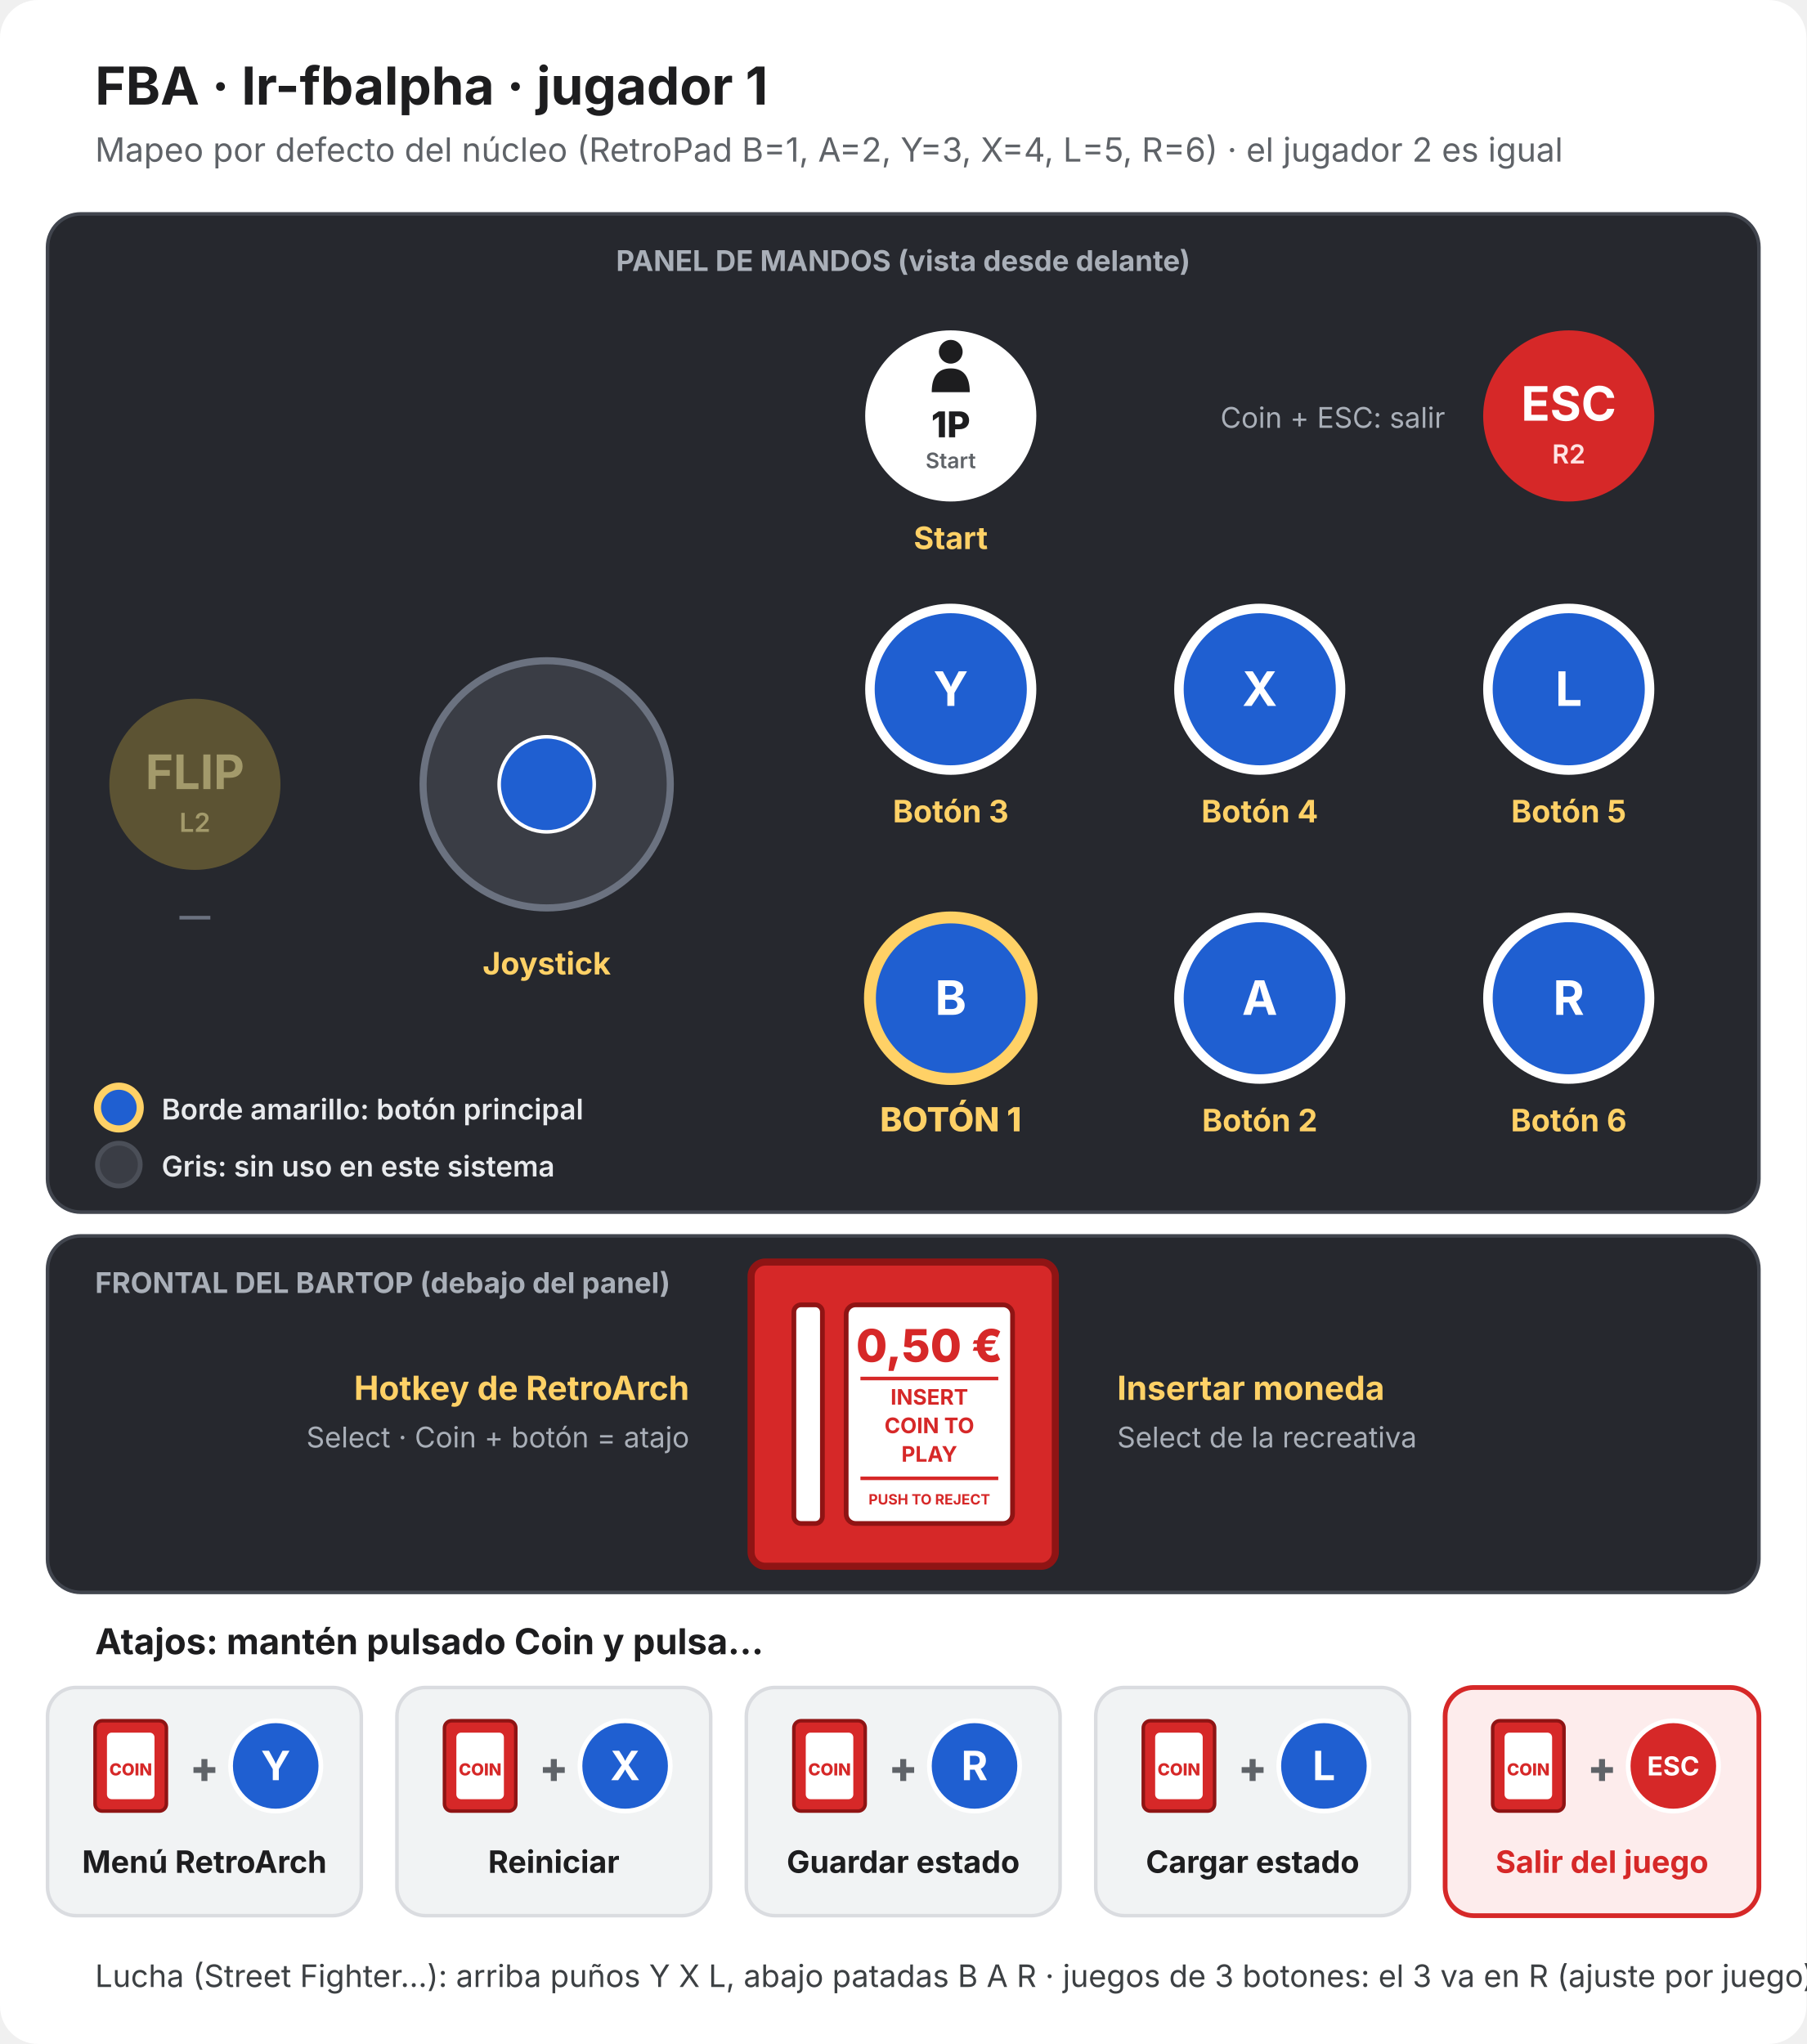
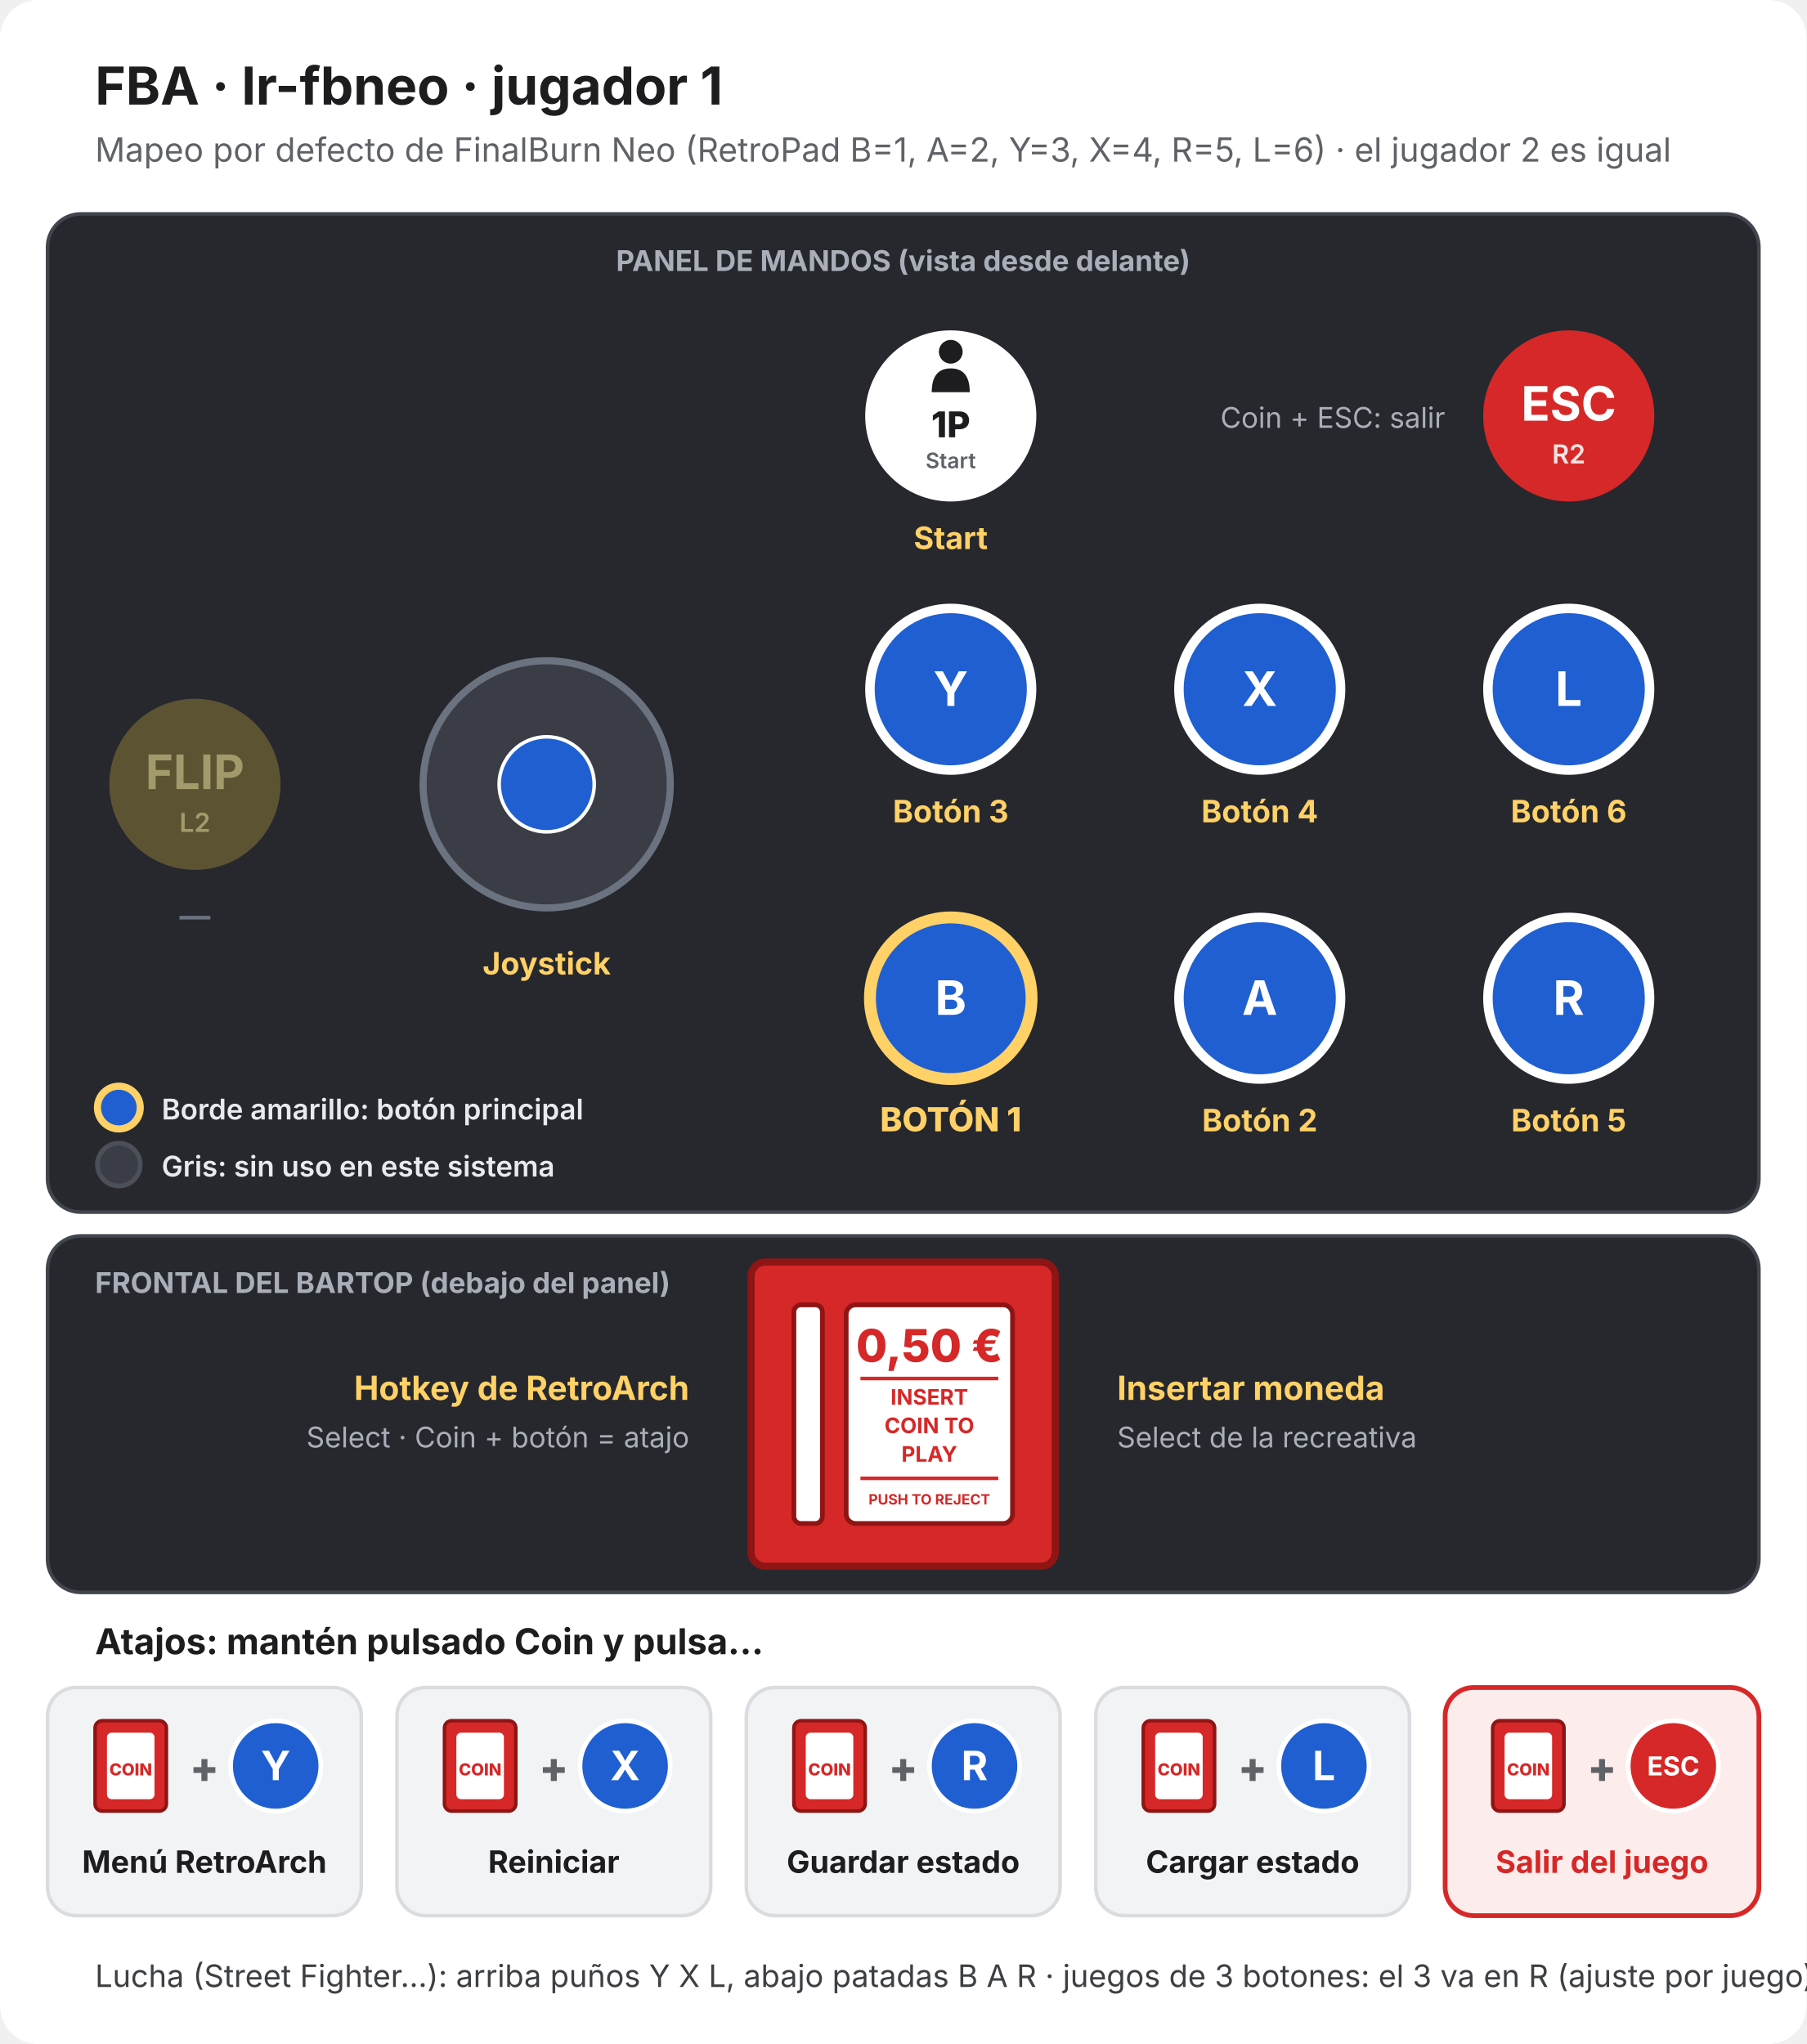
<svg xmlns="http://www.w3.org/2000/svg" viewBox="0 0 760 860" width="760" height="860" font-family="Inter, Segoe UI, Helvetica, Arial, sans-serif">
  <rect width="760" height="860" rx="16" fill="#ffffff" />
-   <text x="40" y="44" font-size="22" font-weight="700" fill="#1d1d1f" text-anchor="start">FBA · lr-fbalpha · jugador 1</text>
-   <text x="40" y="68" font-size="14" font-weight="400" fill="#5f6368" text-anchor="start">Mapeo por defecto del núcleo (RetroPad B=1, A=2, Y=3, X=4, L=5, R=6) · el jugador 2 es igual</text>
+   <text x="40" y="44" font-size="22" font-weight="700" fill="#1d1d1f" text-anchor="start">FBA · lr-fbneo · jugador 1</text>
+   <text x="40" y="68" font-size="14" font-weight="400" fill="#5f6368" text-anchor="start">Mapeo por defecto de FinalBurn Neo (RetroPad B=1, A=2, Y=3, X=4, R=5, L=6) · el jugador 2 es igual</text>
  <rect x="20" y="90" width="720" height="420" rx="14" fill="#26282e" stroke="#41454e" stroke-width="1.5" />
  <text x="380" y="114" font-size="12" font-weight="700" fill="#a9afb8" text-anchor="middle">PANEL DE MANDOS (vista desde delante)</text>
  <circle cx="400" cy="175" r="34" fill="#ffffff" stroke="#ffffff" stroke-width="4" />
  <circle cx="400" cy="148" r="5" fill="#1d1d1f" />
  <path d="M392,165 Q392,155 400,155 Q408,155 408,165 Z" fill="#1d1d1f" />
  <text x="400" y="184" font-size="15" font-weight="800" fill="#1d1d1f" text-anchor="middle">1P</text>
  <text x="400" y="197" font-size="9" font-weight="600" fill="#5f6368" text-anchor="middle">Start</text>
  <text x="400" y="231" font-size="13" font-weight="700" fill="#ffd166" text-anchor="middle">Start</text>
  <circle cx="660" cy="175" r="34" fill="#d62828" stroke="#d62828" stroke-width="4" />
  <text x="660" y="177" font-size="20" font-weight="700" fill="#ffffff" text-anchor="middle">ESC</text>
  <text x="660" y="195" font-size="11" font-weight="600" fill="#ffe3e3" text-anchor="middle">R2</text>
  <text x="608" y="180" font-size="12" font-weight="400" fill="#a9afb8" text-anchor="end">Coin + ESC: salir</text>
  <circle cx="82" cy="330" r="34" fill="#5c5333" stroke="#5c5333" stroke-width="4" />
  <text x="82" y="332" font-size="20" font-weight="700" fill="#a39a6b" text-anchor="middle">FLIP</text>
  <text x="82" y="350" font-size="11" font-weight="600" fill="#a39a6b" text-anchor="middle">L2</text>
  <text x="82" y="390" font-size="13" font-weight="700" fill="#6b7280" text-anchor="middle">—</text>
  <circle cx="50" cy="466" r="9" fill="#1f5fd1" stroke="#ffd166" stroke-width="3" />
  <text x="68" y="471" font-size="12" font-weight="600" fill="#e8eaed" text-anchor="start">Borde amarillo: botón principal</text>
  <circle cx="50" cy="490" r="9" fill="#3a3d45" stroke="#4b4f58" stroke-width="2" />
  <text x="68" y="495" font-size="12" font-weight="600" fill="#e8eaed" text-anchor="start">Gris: sin uso en este sistema</text>
  <circle cx="230" cy="330" r="52" fill="#3a3d45" stroke="#6b7280" stroke-width="3" />
  <circle cx="230" cy="330" r="20" fill="#1f5fd1" stroke="#ffffff" stroke-width="1.5" />
  <text x="230" y="410" font-size="13" font-weight="700" fill="#ffd166" text-anchor="middle">Joystick</text>
  <circle cx="400" cy="290" r="34" fill="#1f5fd1" stroke="#ffffff" stroke-width="4" />
  <text x="400" y="297" font-size="20" font-weight="700" fill="#ffffff" text-anchor="middle">Y</text>
  <text x="400" y="346" font-size="13" font-weight="700" fill="#ffd166" text-anchor="middle">Botón 3</text>
  <circle cx="530" cy="290" r="34" fill="#1f5fd1" stroke="#ffffff" stroke-width="4" />
  <text x="530" y="297" font-size="20" font-weight="700" fill="#ffffff" text-anchor="middle">X</text>
  <text x="530" y="346" font-size="13" font-weight="700" fill="#ffd166" text-anchor="middle">Botón 4</text>
  <circle cx="660" cy="290" r="34" fill="#1f5fd1" stroke="#ffffff" stroke-width="4" />
  <text x="660" y="297" font-size="20" font-weight="700" fill="#ffffff" text-anchor="middle">L</text>
-   <text x="660" y="346" font-size="13" font-weight="700" fill="#ffd166" text-anchor="middle">Botón 5</text>
+   <text x="660" y="346" font-size="13" font-weight="700" fill="#ffd166" text-anchor="middle">Botón 6</text>
  <circle cx="400" cy="420" r="34" fill="#1f5fd1" stroke="#ffd166" stroke-width="5" />
  <text x="400" y="427" font-size="20" font-weight="700" fill="#ffffff" text-anchor="middle">B</text>
  <text x="400" y="476" font-size="14" font-weight="800" fill="#ffd166" text-anchor="middle">BOTÓN 1</text>
  <circle cx="530" cy="420" r="34" fill="#1f5fd1" stroke="#ffffff" stroke-width="4" />
  <text x="530" y="427" font-size="20" font-weight="700" fill="#ffffff" text-anchor="middle">A</text>
  <text x="530" y="476" font-size="13" font-weight="700" fill="#ffd166" text-anchor="middle">Botón 2</text>
  <circle cx="660" cy="420" r="34" fill="#1f5fd1" stroke="#ffffff" stroke-width="4" />
  <text x="660" y="427" font-size="20" font-weight="700" fill="#ffffff" text-anchor="middle">R</text>
-   <text x="660" y="476" font-size="13" font-weight="700" fill="#ffd166" text-anchor="middle">Botón 6</text>
+   <text x="660" y="476" font-size="13" font-weight="700" fill="#ffd166" text-anchor="middle">Botón 5</text>
  <rect x="20" y="520" width="720" height="150" rx="14" fill="#26282e" stroke="#41454e" stroke-width="1.5" />
  <text x="40" y="544" font-size="12" font-weight="700" fill="#a9afb8" text-anchor="start">FRONTAL DEL BARTOP (debajo del panel)</text>
  <rect x="316" y="531" width="128" height="128" rx="6" fill="#d62828" stroke="#8f1414" stroke-width="3" />
  <rect x="334" y="549" width="12" height="92" rx="3" fill="#ffffff" stroke="#8f1414" stroke-width="2" />
  <rect x="356" y="549" width="70" height="92" rx="4" fill="#ffffff" stroke="#8f1414" stroke-width="2" />
  <text x="391" y="573" font-size="19" font-weight="800" fill="#d62828" text-anchor="middle">0,50 €</text>
  <line x1="362" y1="580" x2="420" y2="580" stroke="#d62828" stroke-width="1.5" />
  <text x="391" y="591" font-size="9" font-weight="700" fill="#d62828" text-anchor="middle">INSERT</text>
  <text x="391" y="603" font-size="9" font-weight="700" fill="#d62828" text-anchor="middle">COIN TO</text>
  <text x="391" y="615" font-size="9" font-weight="700" fill="#d62828" text-anchor="middle">PLAY</text>
  <line x1="362" y1="622" x2="420" y2="622" stroke="#d62828" stroke-width="1.5" />
  <text x="391" y="633" font-size="6" font-weight="700" fill="#d62828" text-anchor="middle">PUSH TO REJECT</text>
  <text x="290" y="589" font-size="14" font-weight="700" fill="#ffd166" text-anchor="end">Hotkey de RetroArch</text>
  <text x="290" y="609" font-size="12" font-weight="400" fill="#a9afb8" text-anchor="end">Select · Coin + botón = atajo</text>
  <text x="470" y="589" font-size="14" font-weight="700" fill="#ffd166" text-anchor="start">Insertar moneda</text>
  <text x="470" y="609" font-size="12" font-weight="400" fill="#a9afb8" text-anchor="start">Select de la recreativa</text>
  <text x="40" y="696" font-size="15" font-weight="700" fill="#1d1d1f" text-anchor="start">Atajos: mantén pulsado Coin y pulsa…</text>
  <rect x="20" y="710" width="132" height="96" rx="12" fill="#f1f3f4" stroke="#dadce0" stroke-width="1.5" />
  <rect x="40.0" y="724" width="30" height="38" rx="3" fill="#d62828" stroke="#8f1414" stroke-width="1.5" />
  <rect x="45.0" y="729" width="20" height="28" rx="2" fill="#ffffff" />
  <text x="55.0" y="747" font-size="7" font-weight="800" fill="#d62828" text-anchor="middle">COIN</text>
  <text x="86.0" y="750" font-size="18" font-weight="800" fill="#5f6368" text-anchor="middle">+</text>
  <circle cx="116.0" cy="743" r="19" fill="#1f5fd1" stroke="#ffffff" stroke-width="2" />
  <text x="116.0" y="749" font-size="17" font-weight="700" fill="#ffffff" text-anchor="middle">Y</text>
  <text x="86.0" y="788" font-size="13" font-weight="700" fill="#1d1d1f" text-anchor="middle">Menú RetroArch</text>
  <rect x="167" y="710" width="132" height="96" rx="12" fill="#f1f3f4" stroke="#dadce0" stroke-width="1.5" />
  <rect x="187.0" y="724" width="30" height="38" rx="3" fill="#d62828" stroke="#8f1414" stroke-width="1.5" />
  <rect x="192.0" y="729" width="20" height="28" rx="2" fill="#ffffff" />
  <text x="202.0" y="747" font-size="7" font-weight="800" fill="#d62828" text-anchor="middle">COIN</text>
  <text x="233.0" y="750" font-size="18" font-weight="800" fill="#5f6368" text-anchor="middle">+</text>
  <circle cx="263.0" cy="743" r="19" fill="#1f5fd1" stroke="#ffffff" stroke-width="2" />
  <text x="263.0" y="749" font-size="17" font-weight="700" fill="#ffffff" text-anchor="middle">X</text>
  <text x="233.0" y="788" font-size="13" font-weight="700" fill="#1d1d1f" text-anchor="middle">Reiniciar</text>
  <rect x="314" y="710" width="132" height="96" rx="12" fill="#f1f3f4" stroke="#dadce0" stroke-width="1.5" />
  <rect x="334.0" y="724" width="30" height="38" rx="3" fill="#d62828" stroke="#8f1414" stroke-width="1.5" />
  <rect x="339.0" y="729" width="20" height="28" rx="2" fill="#ffffff" />
  <text x="349.0" y="747" font-size="7" font-weight="800" fill="#d62828" text-anchor="middle">COIN</text>
  <text x="380.0" y="750" font-size="18" font-weight="800" fill="#5f6368" text-anchor="middle">+</text>
  <circle cx="410.0" cy="743" r="19" fill="#1f5fd1" stroke="#ffffff" stroke-width="2" />
  <text x="410.0" y="749" font-size="17" font-weight="700" fill="#ffffff" text-anchor="middle">R</text>
  <text x="380.0" y="788" font-size="13" font-weight="700" fill="#1d1d1f" text-anchor="middle">Guardar estado</text>
  <rect x="461" y="710" width="132" height="96" rx="12" fill="#f1f3f4" stroke="#dadce0" stroke-width="1.5" />
  <rect x="481.0" y="724" width="30" height="38" rx="3" fill="#d62828" stroke="#8f1414" stroke-width="1.5" />
  <rect x="486.0" y="729" width="20" height="28" rx="2" fill="#ffffff" />
  <text x="496.0" y="747" font-size="7" font-weight="800" fill="#d62828" text-anchor="middle">COIN</text>
  <text x="527.0" y="750" font-size="18" font-weight="800" fill="#5f6368" text-anchor="middle">+</text>
  <circle cx="557.0" cy="743" r="19" fill="#1f5fd1" stroke="#ffffff" stroke-width="2" />
  <text x="557.0" y="749" font-size="17" font-weight="700" fill="#ffffff" text-anchor="middle">L</text>
  <text x="527.0" y="788" font-size="13" font-weight="700" fill="#1d1d1f" text-anchor="middle">Cargar estado</text>
  <rect x="608" y="710" width="132" height="96" rx="12" fill="#fdecec" stroke="#d62828" stroke-width="2" />
  <rect x="628.0" y="724" width="30" height="38" rx="3" fill="#d62828" stroke="#8f1414" stroke-width="1.5" />
  <rect x="633.0" y="729" width="20" height="28" rx="2" fill="#ffffff" />
  <text x="643.0" y="747" font-size="7" font-weight="800" fill="#d62828" text-anchor="middle">COIN</text>
  <text x="674.0" y="750" font-size="18" font-weight="800" fill="#5f6368" text-anchor="middle">+</text>
  <circle cx="704.0" cy="743" r="19" fill="#d62828" stroke="#ffffff" stroke-width="2" />
  <text x="704.0" y="747" font-size="11" font-weight="700" fill="#ffffff" text-anchor="middle">ESC</text>
  <text x="674.0" y="788" font-size="13" font-weight="700" fill="#d62828" text-anchor="middle">Salir del juego</text>
  <text x="40" y="836" font-size="13" font-weight="400" fill="#3c4043" text-anchor="start">Lucha (Street Fighter…): arriba puños Y X L, abajo patadas B A R · juegos de 3 botones: el 3 va en R (ajuste por juego)</text>
</svg>
